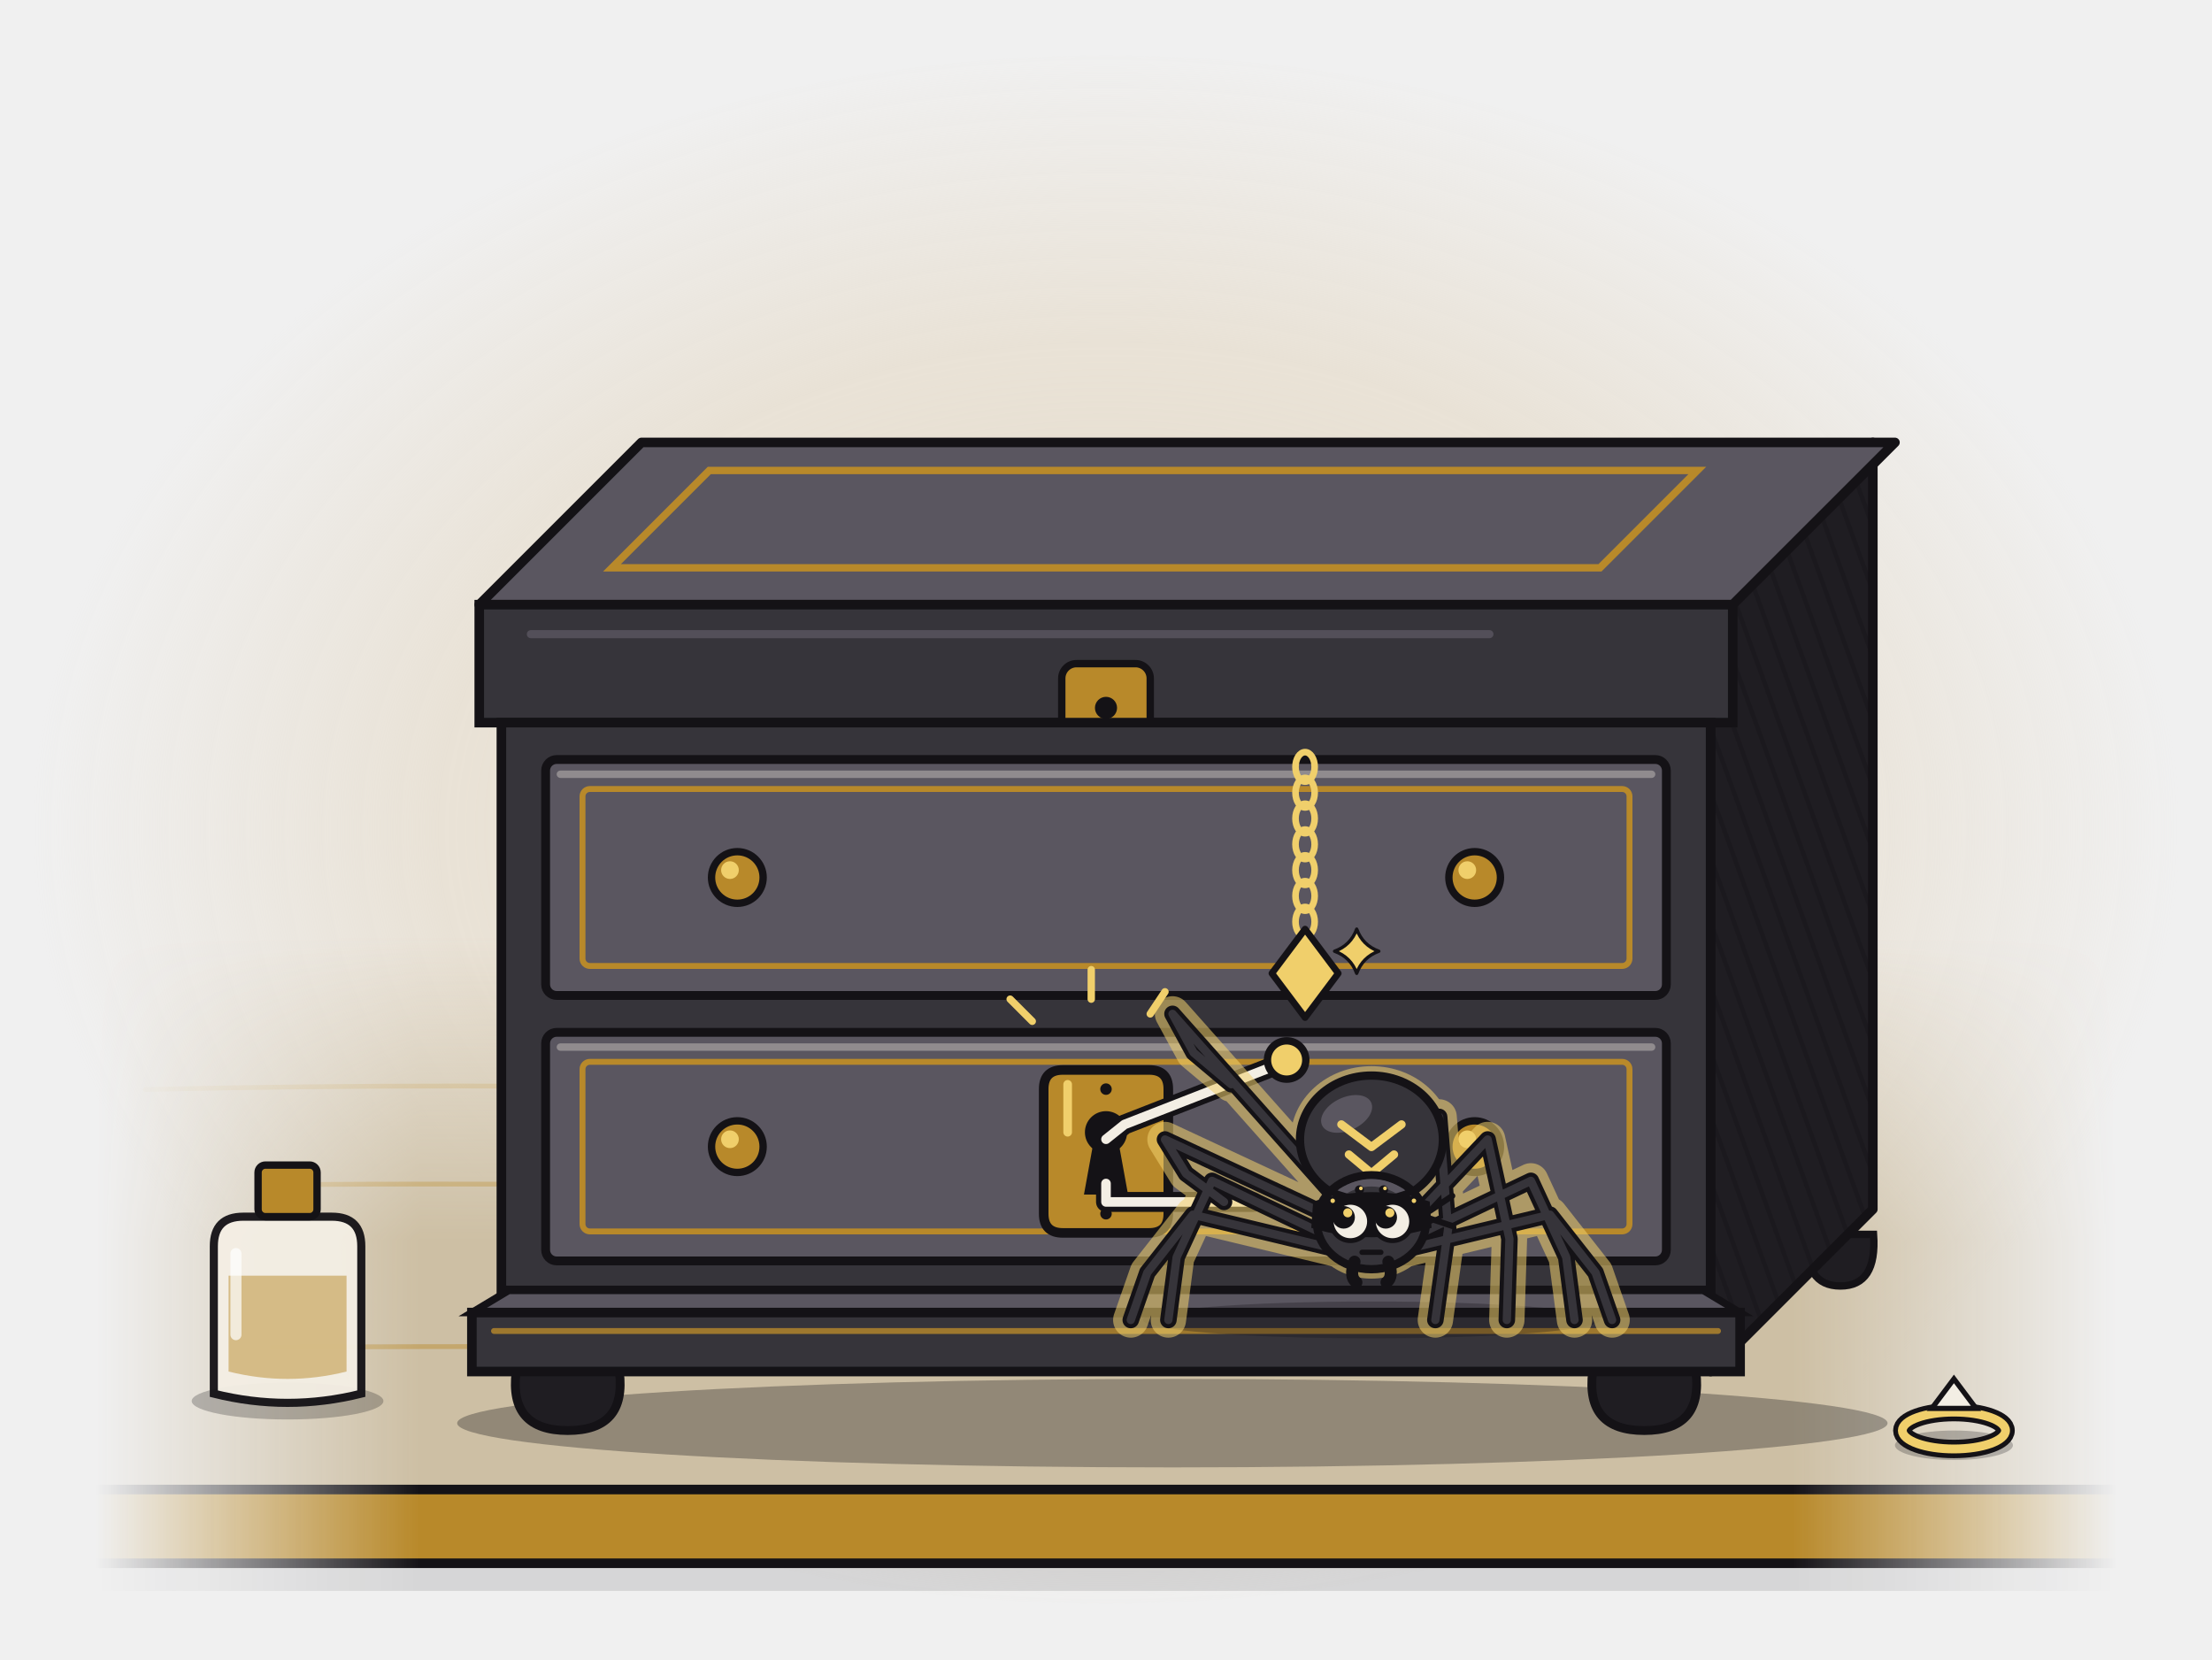
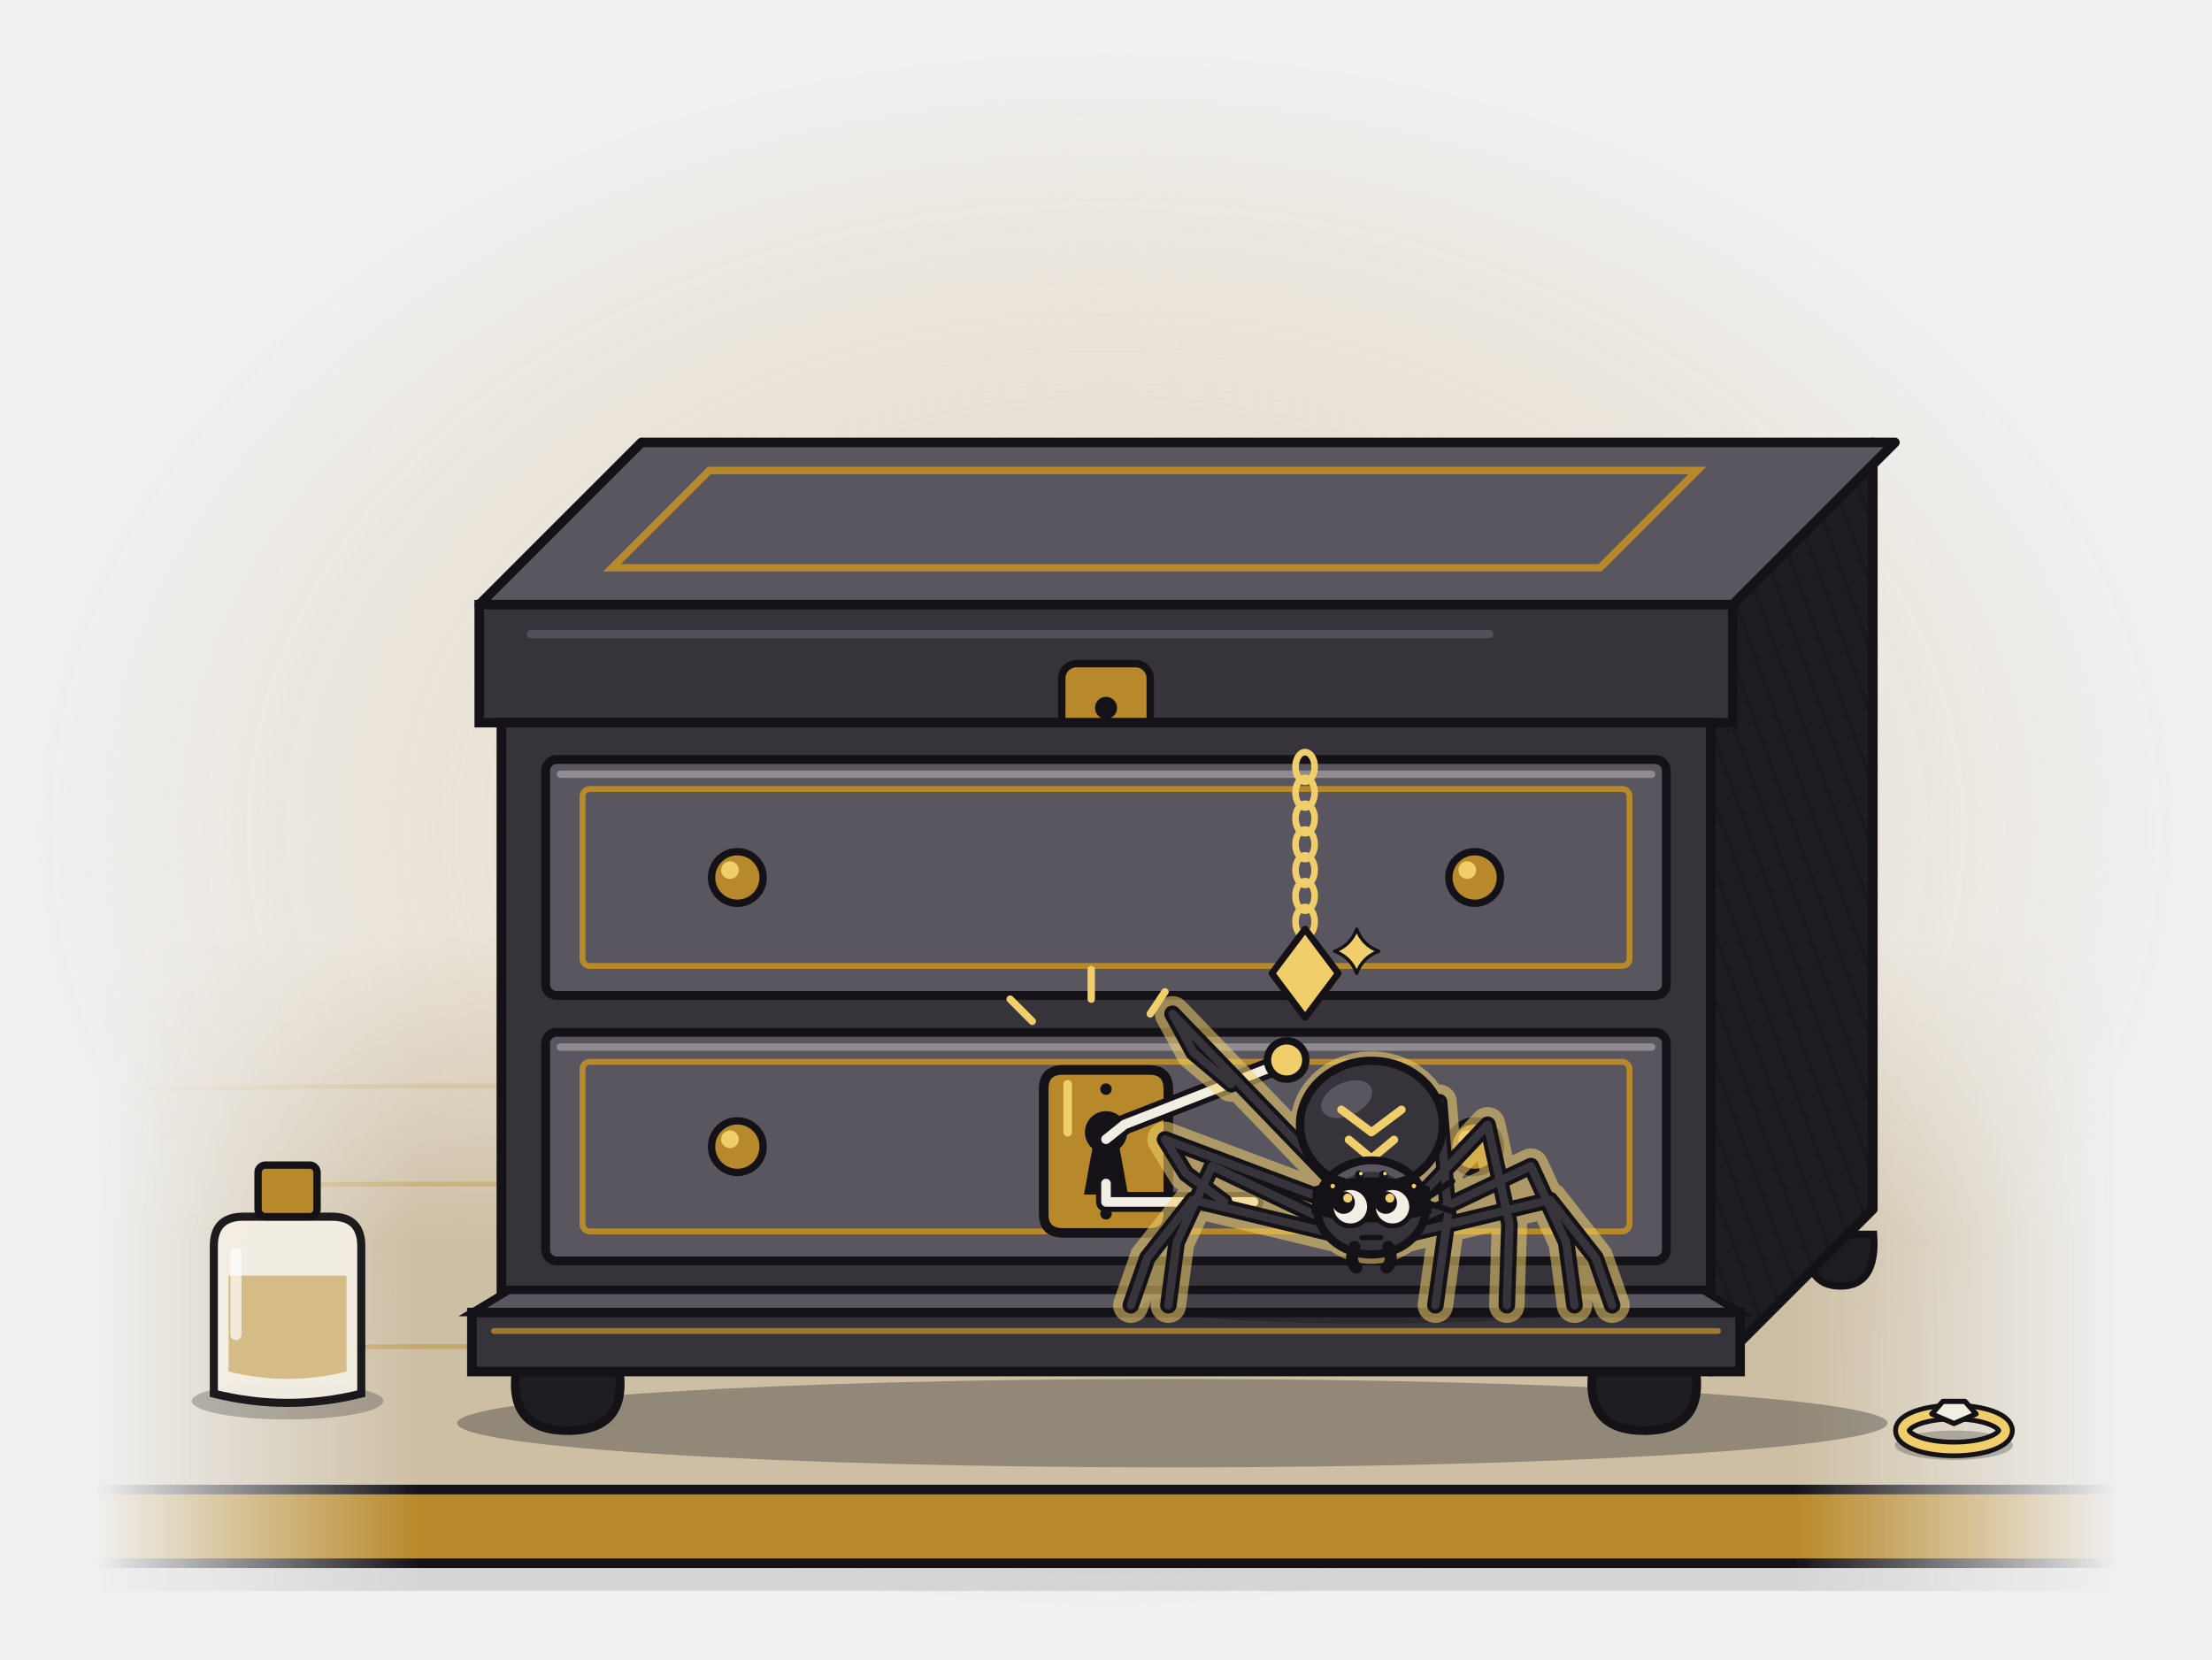
<svg xmlns="http://www.w3.org/2000/svg" viewBox="0 0 600 450" role="img" aria-label="A masked spider picks the lock of a jewellery-box drawer with two bent pins">
  <defs>
    <radialGradient id="slp-glow" cx="50%" cy="50%" r="50%">
      <stop offset="0" stop-color="#e6dccb" stop-opacity="1" />
      <stop offset=".62" stop-color="#e6dccb" stop-opacity="0.7" />
      <stop offset="1" stop-color="#e6dccb" stop-opacity="0" />
    </radialGradient>
  </defs>
  <ellipse cx="300" cy="225" rx="295" ry="210" fill="url(#slp-glow)" />
  <defs>
    <mask id="slp-tt" maskUnits="userSpaceOnUse" x="21" y="-50" width="558" height="550">
      <linearGradient id="slp-tt-lx" gradientUnits="userSpaceOnUse" x1="26" y1="0" x2="574" y2="0">
        <stop offset="0" stop-color="#fff" stop-opacity="0" />
        <stop offset="0.16" stop-color="#fff" />
        <stop offset="0.84" stop-color="#fff" />
        <stop offset="1" stop-color="#fff" stop-opacity="0" />
      </linearGradient>
      <linearGradient id="slp-tt-ly" gradientUnits="userSpaceOnUse" x1="0" y1="254" x2="0" y2="336.5">
        <stop offset="0" stop-color="#000" />
        <stop offset="1" stop-color="#000" stop-opacity="0" />
      </linearGradient>
      <rect x="26" y="-50" width="548" height="550" fill="url(#slp-tt-lx)" />
      <rect x="26" y="-50" width="548" height="386.5" fill="url(#slp-tt-ly)" />
    </mask>
  </defs>
  <g mask="url(#slp-tt)">
    <rect x="26" y="254" width="548" height="150" fill="#cdbfa4" />
    <path d="M314 303.1q75.3 0 150.5 0M78.2 321.3q41.2 -0.3 82.3 0M156.3 275.3q30.4 0.4 60.9 0M39.4 295.5q84.9 -1.9 169.8 0M245.4 321.3q82.9 1.3 165.7 0M73.9 365.4q75.7 -0.4 151.3 0M241.1 341.6q98.8 1.9 197.5 0" stroke="#b8892a" stroke-width="1.3" fill="none" opacity=".45" stroke-linecap="round" />
    <rect x="26" y="404" width="548" height="20" fill="#b8892a" />
    <path d="M26 404H574M26 424H574" stroke="#141216" stroke-width="2.6" />
    <path d="M26 428H574" stroke="#141216" stroke-width="7" opacity=".12" />
  </g>
  <ellipse cx="318" cy="386" rx="194" ry="12" fill="#141216" opacity="0.32" />
  <path d="M140 372q-2 16 14 16q16 0 14 -16z" fill="#1f1d22" stroke="#141216" stroke-width="2.4" />
  <path d="M432 372q-2 16 14 16q16 0 14 -16z" fill="#1f1d22" stroke="#141216" stroke-width="2.4" />
  <path d="M490.2 334.8q-1 14 9 14q10 0 9 -14z" fill="#1f1d22" stroke="#141216" stroke-width="2" />
  <path d="M464 164L508 120V328L464 372z" fill="#1f1d22" stroke="#141216" stroke-width="2.6" stroke-linejoin="round" />
  <clipPath id="slp-sd">
    <path d="M464 164L508 120V328L464 372z" />
  </clipPath>
  <path clip-path="url(#slp-sd)" d="M562.4 82.1L649.9 322.4M556.8 84.1L644.3 324.5M551.2 86.2L638.7 326.6M545.5 88.2L633 328.6M539.9 90.3L627.4 330.7M534.3 92.3L621.7 332.7M528.6 94.4L616.1 334.8M523 96.4L610.5 336.8M517.3 98.5L604.8 338.9M511.7 100.5L599.2 340.9M506.1 102.6L593.6 343M500.4 104.6L587.9 345M494.8 106.7L582.3 347.1M489.2 108.7L576.6 349.1M483.5 110.8L571 351.2M477.9 112.8L565.4 353.2M472.2 114.9L559.7 355.3M466.6 116.9L554.1 357.3M461 119L548.5 359.4M455.3 121.1L542.8 361.4M449.7 123.1L537.2 363.5M444 125.2L531.5 365.5M438.4 127.2L525.9 367.6M432.8 129.3L520.3 369.6M427.1 131.3L514.6 371.7M421.5 133.4L509 373.7M415.9 135.4L503.3 375.8M410.2 137.5L497.7 377.9M404.6 139.5L492.1 379.9M398.9 141.6L486.4 382M393.3 143.6L480.8 384M387.7 145.7L475.2 386.1M382 147.7L469.5 388.1M376.4 149.8L463.9 390.2M370.7 151.8L458.2 392.2M365.1 153.9L452.6 394.3M359.5 155.9L447 396.3M353.8 158L441.3 398.4M348.2 160L435.7 400.4M342.6 162.1L430.1 402.5M336.9 164.1L424.4 404.5M331.3 166.2L418.8 406.6M325.6 168.3L413.1 408.6" stroke="#141216" stroke-width="1.2" opacity="0.35" fill="none" />
  <path d="M130 164L174 120H514L470 164z" fill="#5a5660" stroke="#141216" stroke-width="2.6" stroke-linejoin="round" />
  <path d="M166 154L192.4 127.6H460.4L434 154z" fill="none" stroke="#b8892a" stroke-width="2" />
  <rect x="130" y="164" width="340" height="32" fill="#36343a" stroke="#141216" stroke-width="2.6" />
  <path d="M144 172H404" stroke="#5a5660" stroke-width="2.2" fill="none" stroke-linecap="round" stroke-linejoin="round" opacity=".8" />
  <rect x="288" y="180" width="24" height="24" rx="4" fill="#b8892a" stroke="#141216" stroke-width="2" />
  <circle cx="300" cy="192" r="3" fill="#141216" />
  <rect x="136" y="196" width="328" height="154" fill="#36343a" stroke="#141216" stroke-width="2.6" />
  <rect x="148" y="206" width="304" height="64" rx="3" fill="#5a5660" stroke="#141216" stroke-width="2.4" />
  <rect x="158" y="214" width="284" height="48" rx="2" fill="none" stroke="#b8892a" stroke-width="1.6" />
  <path d="M152 210H448" stroke="#f3eee4" stroke-width="2" fill="none" stroke-linecap="round" stroke-linejoin="round" opacity=".35" />
  <circle cx="200" cy="238" r="7" fill="#b8892a" stroke="#141216" stroke-width="2" />
  <circle cx="198" cy="236" r="2.4" fill="#f0cf6b" />
  <circle cx="400" cy="238" r="7" fill="#b8892a" stroke="#141216" stroke-width="2" />
  <circle cx="398" cy="236" r="2.4" fill="#f0cf6b" />
  <rect x="148" y="280" width="304" height="62" rx="3" fill="#5a5660" stroke="#141216" stroke-width="2.4" />
  <rect x="158" y="288" width="284" height="46" rx="2" fill="none" stroke="#b8892a" stroke-width="1.6" />
  <path d="M152 284H448" stroke="#f3eee4" stroke-width="2" fill="none" stroke-linecap="round" stroke-linejoin="round" opacity=".35" />
  <circle cx="200" cy="311" r="7" fill="#b8892a" stroke="#141216" stroke-width="2" />
  <circle cx="198" cy="309" r="2.4" fill="#f0cf6b" />
  <circle cx="400" cy="311" r="7" fill="#b8892a" stroke="#141216" stroke-width="2" />
  <circle cx="398" cy="309" r="2.4" fill="#f0cf6b" />
  <g transform="translate(300 311) scale(1.3) translate(-300 -311)">
    <path d="M291 295h18q4 0 4 4v26q0 4 -4 4h-18q-4 0 -4 -4v-26q0 -4 4 -4z" fill="#b8892a" stroke="#141216" stroke-width="2" />
    <circle cx="300" cy="308" r="4.4" fill="#141216" />
    <path d="M297.4 310l-2 11h9.2l-2 -11z" fill="#141216" />
    <circle cx="300" cy="299" r="1.2" fill="#141216" />
    <circle cx="300" cy="325" r="1.2" fill="#141216" />
    <path d="M292 298v10" stroke="#f0cf6b" stroke-width="1.8" fill="none" stroke-linecap="round" stroke-linejoin="round" />
  </g>
  <path d="M128 356L138 350H462L472 356z" fill="#5a5660" stroke="#141216" stroke-width="2" />
  <rect x="128" y="356" width="344" height="16" fill="#36343a" stroke="#141216" stroke-width="2.6" />
  <path d="M134 361H466" stroke="#b8892a" stroke-width="1.6" fill="none" stroke-linecap="round" stroke-linejoin="round" opacity=".8" />
  <g stroke="#141216">
    <ellipse cx="354" cy="208" rx="2.6" ry="4" fill="none" stroke="#141216" stroke-opacity=".0" stroke-width="1.8" />
    <ellipse cx="354" cy="215" rx="2.6" ry="4" fill="none" stroke="#141216" stroke-opacity=".0" stroke-width="1.8" />
    <ellipse cx="354" cy="222" rx="2.6" ry="4" fill="none" stroke="#141216" stroke-opacity=".0" stroke-width="1.8" />
    <ellipse cx="354" cy="229" rx="2.6" ry="4" fill="none" stroke="#141216" stroke-opacity=".0" stroke-width="1.8" />
    <ellipse cx="354" cy="236" rx="2.6" ry="4" fill="none" stroke="#141216" stroke-opacity=".0" stroke-width="1.8" />
    <ellipse cx="354" cy="243" rx="2.6" ry="4" fill="none" stroke="#141216" stroke-opacity=".0" stroke-width="1.8" />
    <ellipse cx="354" cy="250" rx="2.6" ry="4" fill="none" stroke="#141216" stroke-opacity=".0" stroke-width="1.8" />
  </g>
  <ellipse cx="354" cy="208" rx="2.6" ry="4" fill="none" stroke="#f0cf6b" stroke-width="1.8" />
  <ellipse cx="354" cy="215" rx="2.6" ry="4" fill="none" stroke="#f0cf6b" stroke-width="1.8" />
  <ellipse cx="354" cy="222" rx="2.6" ry="4" fill="none" stroke="#f0cf6b" stroke-width="1.8" />
  <ellipse cx="354" cy="229" rx="2.6" ry="4" fill="none" stroke="#f0cf6b" stroke-width="1.8" />
  <ellipse cx="354" cy="236" rx="2.6" ry="4" fill="none" stroke="#f0cf6b" stroke-width="1.8" />
  <ellipse cx="354" cy="243" rx="2.6" ry="4" fill="none" stroke="#f0cf6b" stroke-width="1.8" />
  <ellipse cx="354" cy="250" rx="2.6" ry="4" fill="none" stroke="#f0cf6b" stroke-width="1.8" />
  <path d="M354 252l-9 12 9 12 9 -12z" fill="#f0cf6b" stroke="#141216" stroke-width="1.8" stroke-linejoin="round" />
  <path d="M368 252Q369.6 256.4 374 258Q369.6 259.6 368 264Q366.4 259.6 362 258Q366.4 256.4 368 252z" fill="#f0cf6b" stroke="#141216" stroke-width="0.9" stroke-linejoin="round" />
  <path d="M300 321v5H340" stroke="#141216" stroke-width="5.4" fill="none" stroke-linecap="round" stroke-linejoin="round" />
  <path d="M300 321v5H340" stroke="#f3eee4" stroke-width="2.6" fill="none" stroke-linecap="round" stroke-linejoin="round" />
  <path d="M300 309l5 -4L346 289" stroke="#141216" stroke-width="5.4" fill="none" stroke-linecap="round" stroke-linejoin="round" />
  <path d="M300 309l5 -4L346 289" stroke="#f3eee4" stroke-width="2.6" fill="none" stroke-linecap="round" stroke-linejoin="round" />
  <circle cx="349" cy="287.5" r="5.2" fill="#f0cf6b" stroke="#141216" stroke-width="2" />
-   <ellipse cx="372" cy="358" rx="62" ry="5" fill="#141216" opacity="0.3" />
-   <g transform="translate(372 331.5) scale(1.02 1.02)">
+   <ellipse cx="372" cy="354" rx="62" ry="5" fill="#141216" opacity="0.3" />
+   <g transform="translate(372 327.5) scale(1.02 1.02)">
    <g opacity="0.55" stroke="#f0cf6b" fill="#f0cf6b" stroke-linecap="round" stroke-linejoin="round">
-       <path d="M9 -6L18 -28L20.4 1.7L17 26M12 -2L30.9 -22L36.7 4.4L36 26M13 3L42.4 -11L51.8 9.3L54 26M10 7L47.5 -2L59.6 13.4L64 26M-9 -6L-52.9 -55.4L-47.3 -45.1L-37.3 -36.7M-12 -2L-54.9 -22L-49.3 -12.9L-39.2 -5.4M-13 3L-42.4 -11L-51.8 9.3L-54 26M-10 7L-47.5 -2L-59.6 13.4L-64 26" stroke-width="9.4" fill="none" />
+       <path d="M9 -6L18 -28L20.4 1.7L17 26M12 -2L30.9 -22L36.7 4.4L36 26M13 3L42.4 -11L51.8 9.3L54 26M10 7L47.5 -2L59.6 13.4L64 26M-9 -6L-52.9 -51.5L-47.3 -41.2L-37.3 -32.8M-12 -2L-54.9 -18.1L-49.3 -9L-39.2 -1.5M-13 3L-42.4 -11L-51.8 9.3L-54 26M-10 7L-47.5 -2L-59.6 13.4L-64 26" stroke-width="9.4" fill="none" />
      <ellipse cx="0" cy="-22" rx="21.5" ry="19.5" stroke-width="0" />
      <ellipse cx="0" cy="0" rx="17" ry="15" stroke-width="0" />
    </g>
-     <path d="M9 -6L18 -28L20.4 1.7L17 26M12 -2L30.9 -22L36.7 4.4L36 26M13 3L42.4 -11L51.8 9.3L54 26M10 7L47.5 -2L59.6 13.4L64 26M-9 -6L-52.9 -55.4L-47.3 -45.1L-37.3 -36.7M-12 -2L-54.9 -22L-49.3 -12.9L-39.2 -5.4M-13 3L-42.4 -11L-51.8 9.3L-54 26M-10 7L-47.5 -2L-59.6 13.4L-64 26" stroke="#141216" stroke-width="4.4" fill="none" stroke-linecap="round" stroke-linejoin="round" />
-     <path d="M9 -6L18 -28L20.4 1.7L17 26M12 -2L30.9 -22L36.7 4.4L36 26M13 3L42.4 -11L51.8 9.3L54 26M10 7L47.5 -2L59.6 13.4L64 26M-9 -6L-52.9 -55.4L-47.3 -45.1L-37.3 -36.7M-12 -2L-54.9 -22L-49.3 -12.9L-39.2 -5.4M-13 3L-42.4 -11L-51.8 9.3L-54 26M-10 7L-47.5 -2L-59.6 13.4L-64 26" stroke="#36343a" stroke-width="2.2" fill="none" stroke-linecap="round" stroke-linejoin="round" />
+     <path d="M9 -6L18 -28L20.4 1.7L17 26M12 -2L30.9 -22L36.7 4.4L36 26M13 3L42.4 -11L51.8 9.3L54 26M10 7L47.5 -2L59.6 13.4L64 26M-9 -6L-52.9 -51.5L-47.3 -41.2L-37.3 -32.8M-12 -2L-54.9 -18.1L-49.3 -9L-39.2 -1.5M-13 3L-42.4 -11L-51.8 9.3L-54 26M-10 7L-47.5 -2L-59.6 13.4L-64 26" stroke="#141216" stroke-width="4.4" fill="none" stroke-linecap="round" stroke-linejoin="round" />
+     <path d="M9 -6L18 -28L20.4 1.7L17 26M12 -2L30.9 -22L36.7 4.4L36 26M13 3L42.4 -11L51.8 9.3L54 26M10 7L47.5 -2L59.6 13.4L64 26M-9 -6L-52.9 -51.5L-47.3 -41.2L-37.3 -32.8M-12 -2L-54.9 -18.1L-49.3 -9L-39.2 -1.5M-13 3L-42.4 -11L-51.8 9.3L-54 26M-10 7L-47.5 -2L-59.6 13.4L-64 26" stroke="#36343a" stroke-width="2.2" fill="none" stroke-linecap="round" stroke-linejoin="round" />
    <ellipse cx="0" cy="-22" rx="19" ry="17" fill="#36343a" stroke="#141216" stroke-width="2.2" />
    <ellipse cx="-6.6" cy="-28.8" rx="7.2" ry="4.4" fill="#5a5660" transform="rotate(-25 -6.6 -28.8)" />
    <path d="M-8 -26l8 6 8-6M-6 -18l6 5 6-5" stroke="#f0cf6b" stroke-width="2.2" fill="none" stroke-linecap="round" stroke-linejoin="round" />
    <ellipse cx="0" cy="0" rx="14.5" ry="12.5" fill="#36343a" stroke="#141216" stroke-width="2.2" />
    <path d="M-8 -8q8 -5 16 0" stroke="#5a5660" stroke-width="2" fill="none" stroke-linecap="round" />
    <path d="M-4.5 10.5q-1.5 4 0.5 5.5M4.5 10.5q1.5 4 -0.5 5.5" stroke="#141216" stroke-width="3.2" fill="none" stroke-linecap="round" />
    <path d="M-15.5 -5.5q15.5 -5 31 0l0.5 7q-16 5 -32 0z" fill="#141216" />
    <path d="M15.5 -3l6 -4M15.5 -1l6 2" stroke="#141216" stroke-width="1.6" stroke-linecap="round" />
    <circle cx="-10.8" cy="-5.2" r="1.6" fill="#141216" />
    <circle cx="-10.3" cy="-5.7" r="0.6" fill="#f0cf6b" />
    <circle cx="10.8" cy="-5.2" r="1.6" fill="#141216" />
    <circle cx="11.3" cy="-5.7" r="0.6" fill="#f0cf6b" />
    <circle cx="-3.2" cy="-8.6" r="1.2" fill="#141216" />
    <circle cx="-2.8" cy="-9" r="0.5" fill="#f0cf6b" />
    <circle cx="3.2" cy="-8.6" r="1.2" fill="#141216" />
    <circle cx="3.6" cy="-9" r="0.5" fill="#f0cf6b" />
    <circle cx="-5.6" cy="-0.2" r="5.1" fill="#f3eee4" stroke="#141216" stroke-width="1.3" />
    <circle cx="-7.4" cy="-1.3" r="3" fill="#141216" />
    <circle cx="-6.3" cy="-2.5" r="1.2" fill="#f0cf6b" />
    <circle cx="5.6" cy="-0.2" r="5.1" fill="#f3eee4" stroke="#141216" stroke-width="1.3" />
    <circle cx="3.8" cy="-1.3" r="3" fill="#141216" />
    <circle cx="4.9" cy="-2.5" r="1.2" fill="#f0cf6b" />
    <path d="M-10 -7.8l7 2.2M10 -7.8l-7 2.2" stroke="#141216" stroke-width="1.8" stroke-linecap="round" />
    <path d="M-2.5 8h5" stroke="#141216" stroke-width="1.4" stroke-linecap="round" />
  </g>
  <path d="M280 277l-6 -6M296 271v-8M312 275l4 -6" stroke="#f0cf6b" stroke-width="2" fill="none" stroke-linecap="round" stroke-linejoin="round" />
  <ellipse cx="530" cy="392" rx="16" ry="4" fill="#141216" opacity="0.25" />
  <ellipse cx="530" cy="388" rx="14" ry="5" fill="none" stroke="#141216" stroke-width="5" />
  <ellipse cx="530" cy="388" rx="14" ry="5" fill="none" stroke="#f0cf6b" stroke-width="2.4" />
-   <path d="M524 382l6 -8 6 8z" fill="#f3eee4" stroke="#141216" stroke-width="1.4" />
+   <path d="M524 383.5l3 -3.4h6l3 3.4-6 2.6z" fill="#f3eee4" stroke="#141216" stroke-width="1.4" stroke-linejoin="round" />
  <ellipse cx="78" cy="380" rx="26" ry="5" fill="#141216" opacity="0.25" />
  <path d="M58 378V338q0 -8 8 -8h24q8 0 8 8V378q-20 5 -40 0z" fill="#f3eee4" stroke="#141216" stroke-width="2.2" opacity=".95" />
  <path d="M62 346h32v26q-16 4 -32 0z" fill="#b8892a" opacity=".5" />
  <rect x="70" y="316" width="16" height="14" rx="2" fill="#b8892a" stroke="#141216" stroke-width="2" />
  <path d="M64 340v22" stroke="#fff" stroke-width="3" fill="none" stroke-linecap="round" stroke-linejoin="round" opacity=".7" />
</svg>
